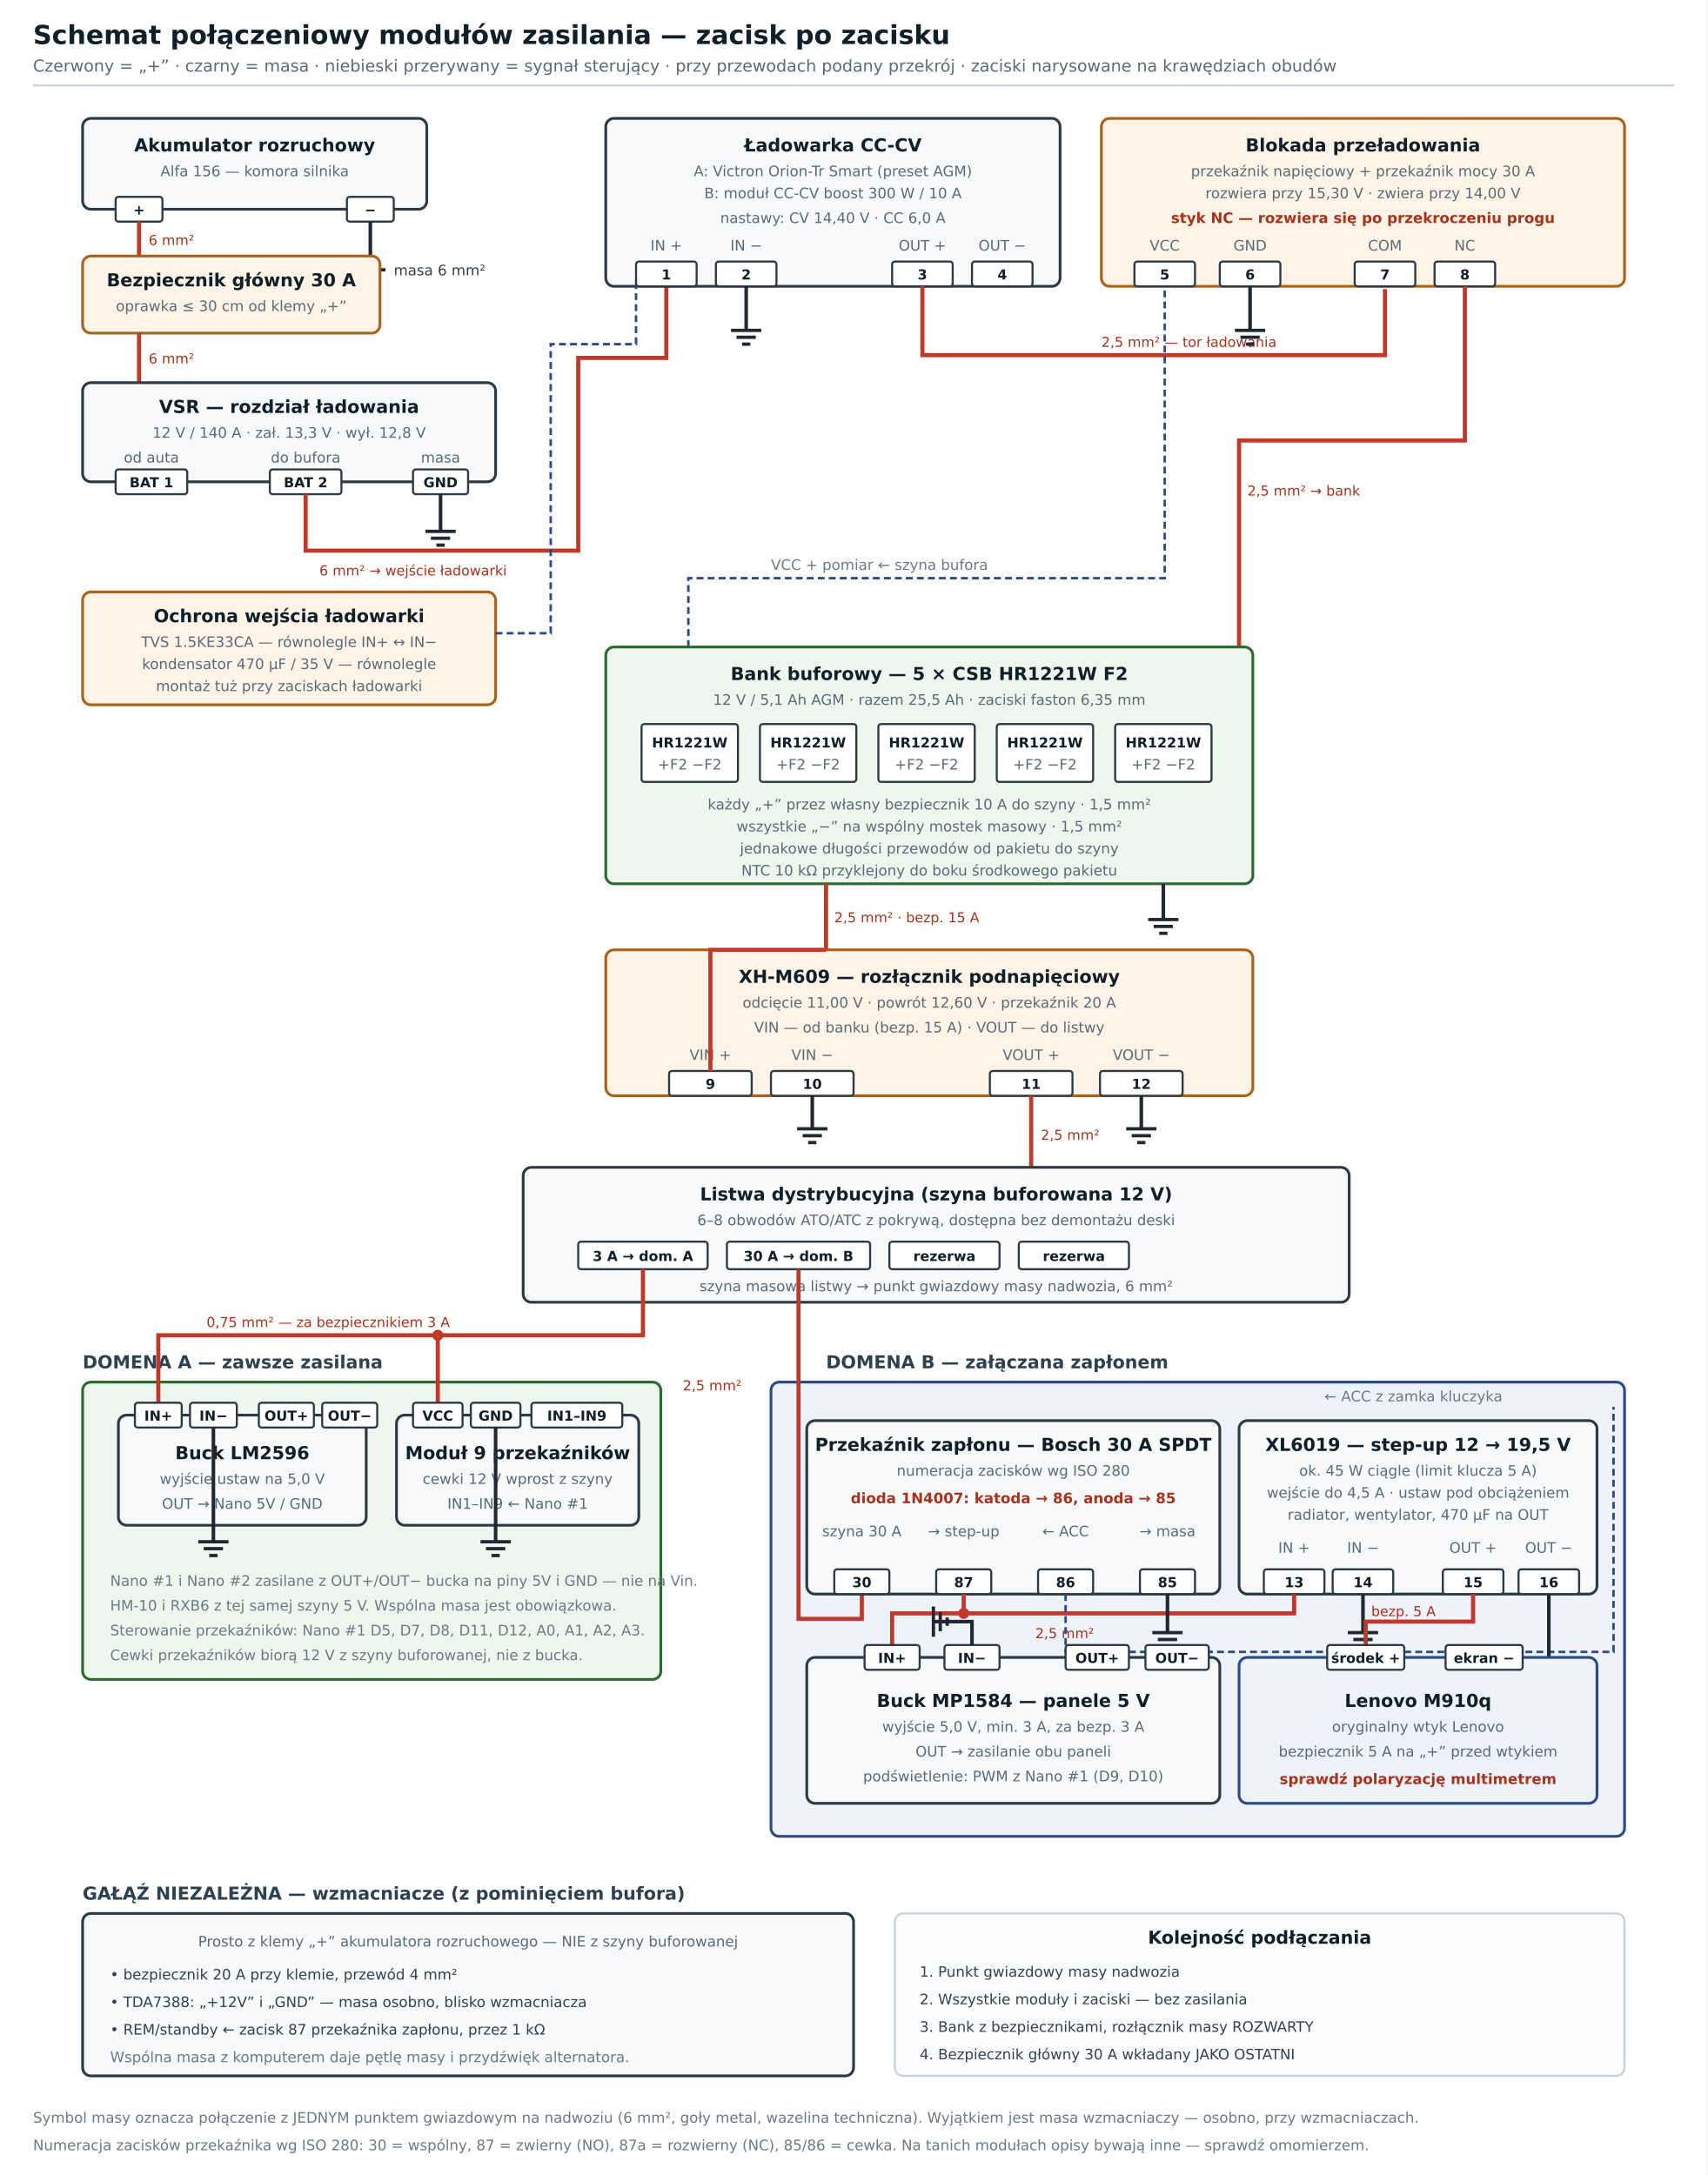
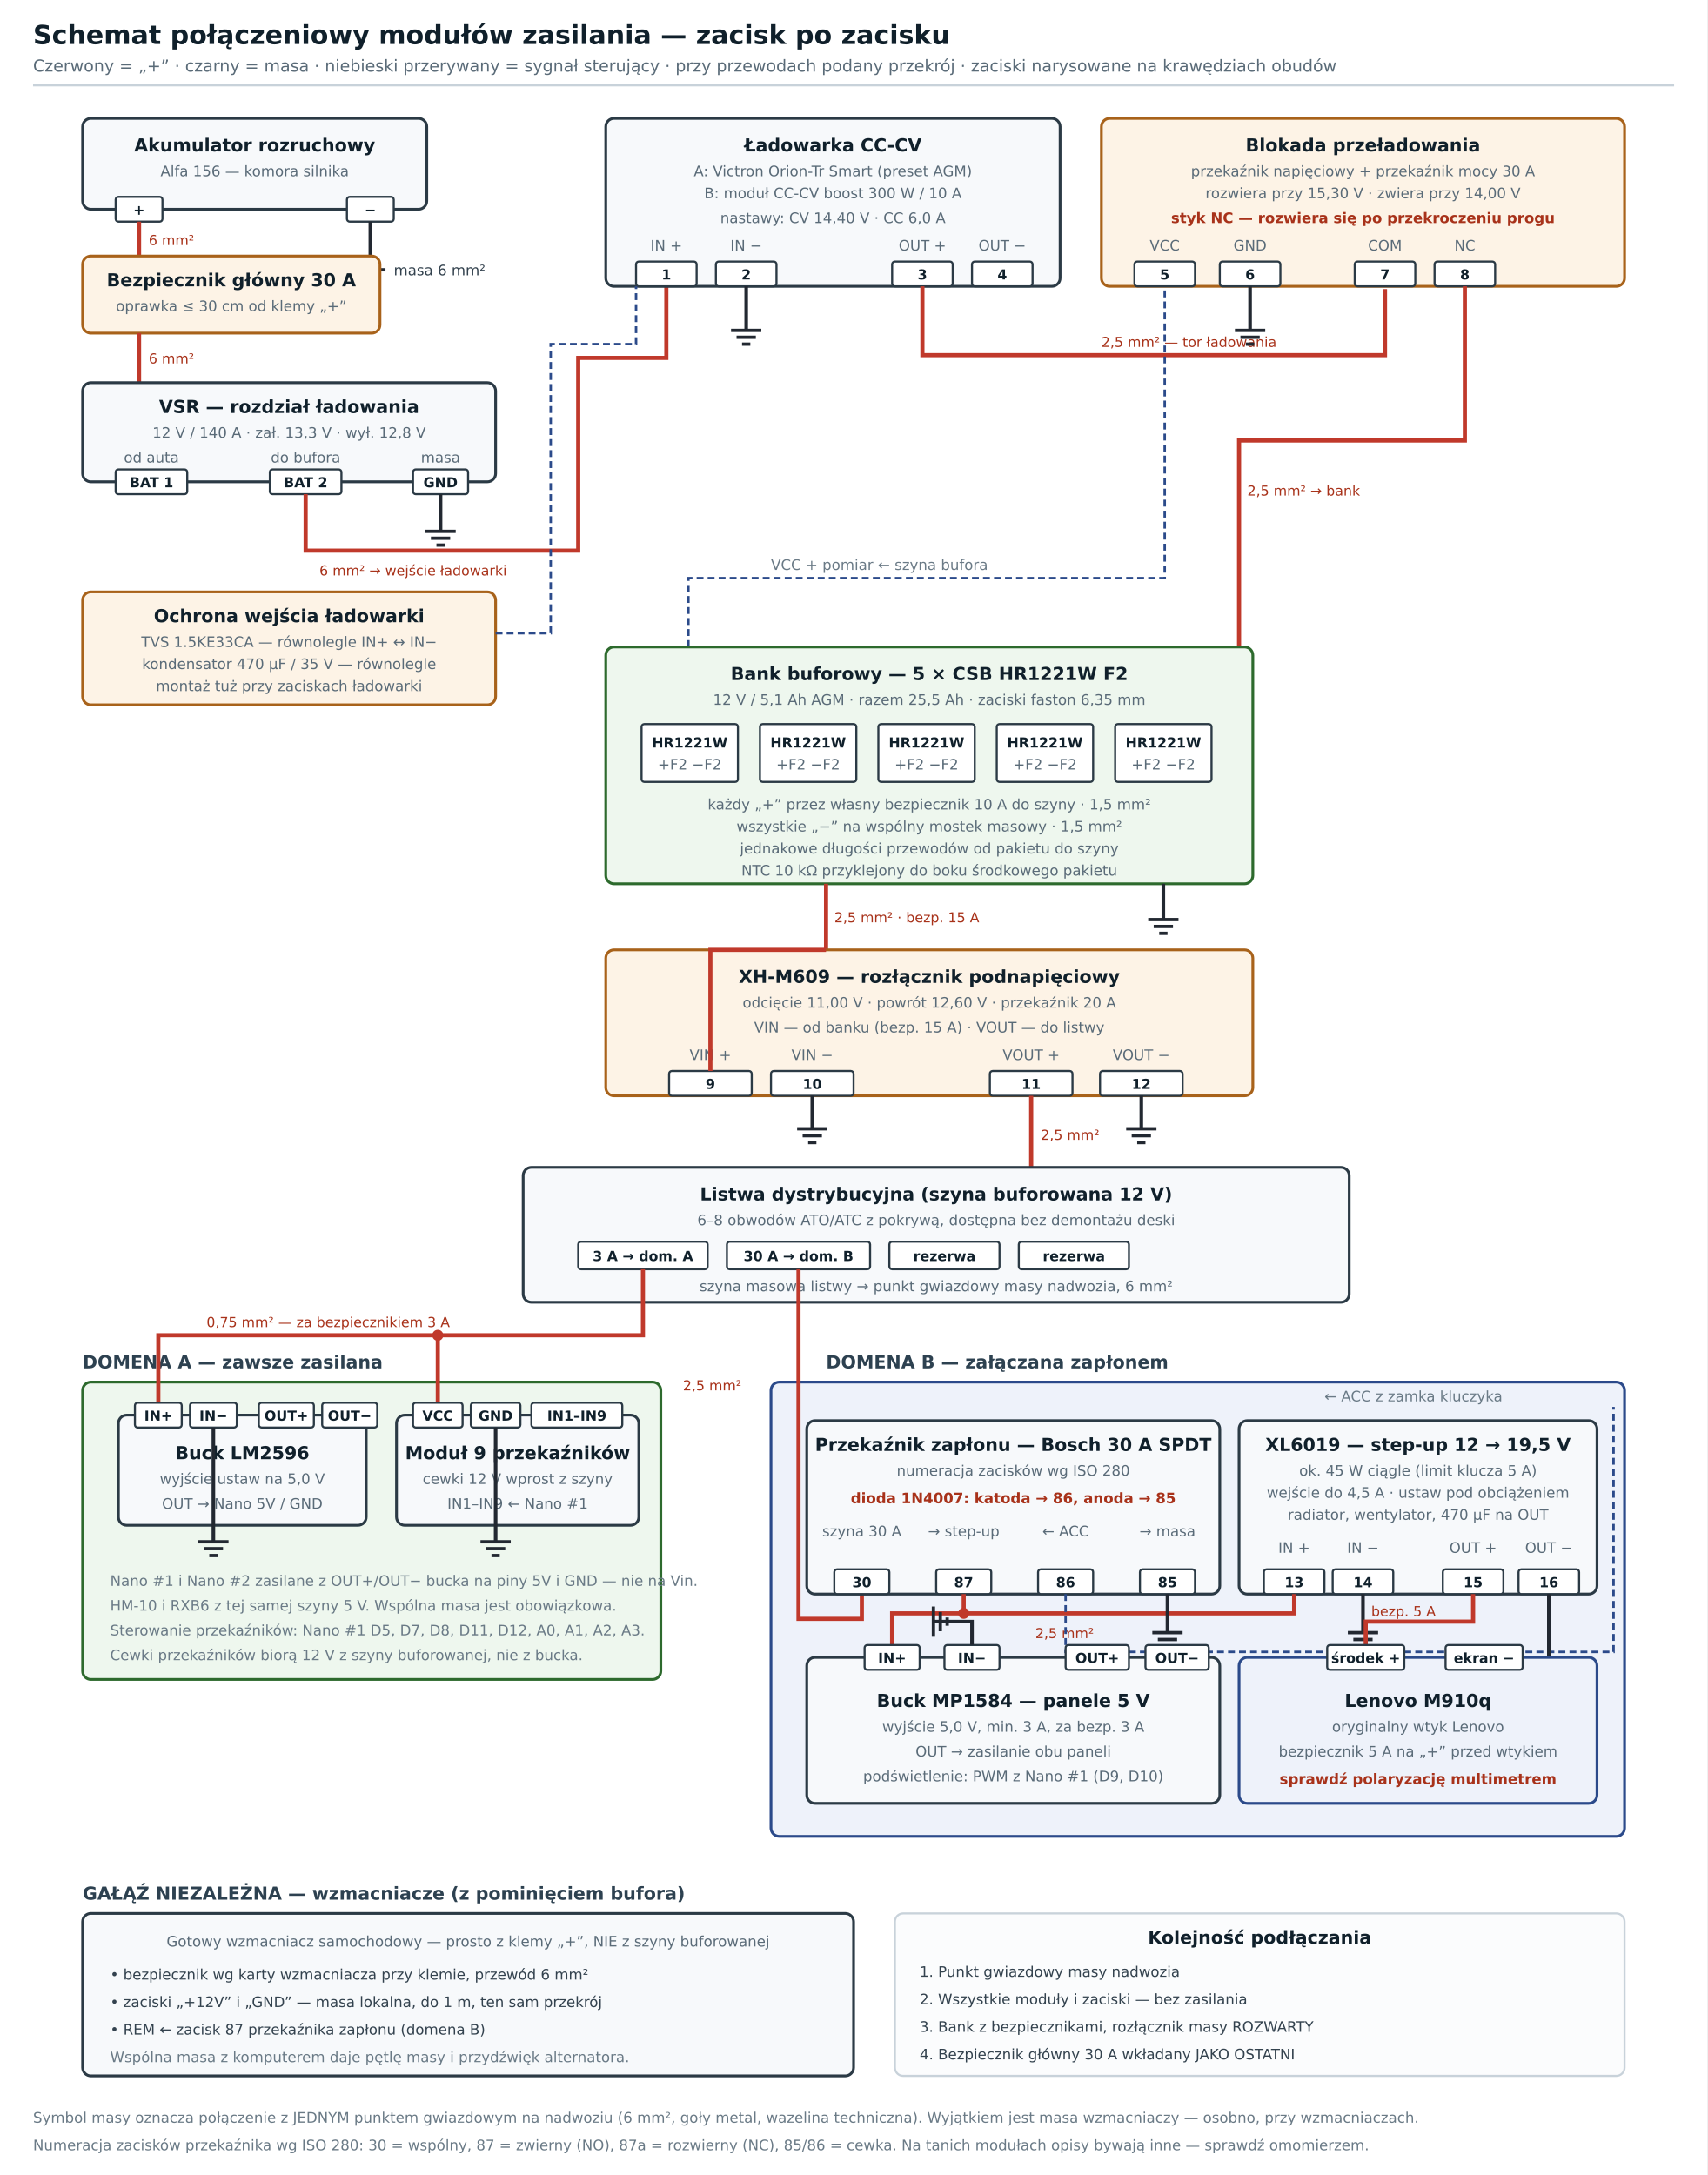
<svg xmlns="http://www.w3.org/2000/svg" width="1240" height="1580" viewBox="0 0 1240 1580" font-family="DejaVu Sans, Verdana, sans-serif">
  <style>
    .bg    { fill: #ffffff; }
    .mod   { fill: #f7f9fb; stroke: #2b3a45; stroke-width: 2; rx: 6; }
    .modP  { fill: #fdf3e6; stroke: #a8621a; stroke-width: 2; rx: 6; }
    .modA  { fill: #eef7ee; stroke: #2d6a2d; stroke-width: 2; rx: 6; }
    .modB  { fill: #eef2fa; stroke: #2b4a8a; stroke-width: 2; rx: 6; }
    .term  { fill: #ffffff; stroke: #2b3a45; stroke-width: 1.5; rx: 2; }
    .plus  { stroke: #c0392b; stroke-width: 3; fill: none; }
    .minus { stroke: #222831; stroke-width: 2.6; fill: none; }
    .sig   { stroke: #2b4a8a; stroke-width: 1.8; fill: none; stroke-dasharray: 5 3; }
    .ttl   { font-size: 19px; font-weight: bold; fill: #10202b; }
    .sub   { font-size: 12px; fill: #5a6b78; }
    .mt    { font-size: 13px; font-weight: bold; fill: #10202b; text-anchor: middle; }
    .ms    { font-size: 10.5px; fill: #5a6b78; text-anchor: middle; }
    .tp    { font-size: 10px; font-weight: bold; fill: #10202b; text-anchor: middle; }
    .wl    { font-size: 10px; fill: #a8321a; }
    .wn    { font-size: 10.5px; fill: #33424e; }
    .note  { font-size: 10.5px; fill: #6a7a86; }
    .warn  { font-size: 10.5px; font-weight: bold; fill: #a8321a; text-anchor: middle; }
    .sec   { font-size: 13px; font-weight: bold; fill: #2d4150; }
  </style>
  <defs>
    <g id="gnd">
      <path stroke="#222831" stroke-width="2.4" fill="none" d="M-11 0 L11 0" />
      <path stroke="#222831" stroke-width="2.4" fill="none" d="M-7 5 L7 5" />
      <path stroke="#222831" stroke-width="2.4" fill="none" d="M-3 10 L3 10" />
    </g>
  </defs>
  <rect class="bg" x="0" y="0" width="1240" height="1580" />
  <text class="ttl" x="24" y="32">Schemat połączeniowy modułów zasilania — zacisk po zacisku</text>
  <text class="sub" x="24" y="52">Czerwony = „+” · czarny = masa · niebieski przerywany = sygnał sterujący · przy przewodach podany przekrój · zaciski narysowane na krawędziach obudów</text>
  <line x1="24" y1="62" x2="1216" y2="62" stroke="#c8d2da" stroke-width="1.5" />
  <rect class="mod" x="60" y="86" width="250" height="66" />
  <text class="mt" x="185" y="110">Akumulator rozruchowy</text>
  <text class="ms" x="185" y="128">Alfa 156 — komora silnika</text>
  <rect class="term" x="84" y="143" width="34" height="18" />
  <text class="tp" x="101" y="156">+</text>
  <rect class="term" x="252" y="143" width="34" height="18" />
  <text class="tp" x="269" y="156">−</text>
  <path class="plus" d="M101 161 L101 186" />
  <text class="wl" x="108" y="178">6 mm²</text>
  <path class="minus" d="M269 161 L269 196" />
  <use href="#gnd" x="269" y="196" />
  <text class="wn" x="286" y="200">masa 6 mm²</text>
  <rect class="modP" x="60" y="186" width="216" height="56" />
  <text class="mt" x="168" y="208">Bezpiecznik główny 30 A</text>
  <text class="ms" x="168" y="226">oprawka ≤ 30 cm od klemy „+”</text>
  <path class="plus" d="M101 242 L101 278" />
  <text class="wl" x="108" y="264">6 mm²</text>
  <rect class="mod" x="60" y="278" width="300" height="72" />
  <text class="mt" x="210" y="300">VSR — rozdział ładowania</text>
  <text class="ms" x="210" y="318">12 V / 140 A · zał. 13,3 V · wył. 12,8 V</text>
  <text class="ms" x="110" y="336">od auta</text>
  <text class="ms" x="222" y="336">do bufora</text>
  <text class="ms" x="320" y="336">masa</text>
  <rect class="term" x="84" y="341" width="52" height="18" />
  <text class="tp" x="110" y="354">BAT 1</text>
  <rect class="term" x="196" y="341" width="52" height="18" />
  <text class="tp" x="222" y="354">BAT 2</text>
  <rect class="term" x="300" y="341" width="40" height="18" />
  <text class="tp" x="320" y="354">GND</text>
  <path class="minus" d="M320 359 L320 386" />
  <use href="#gnd" x="320" y="386" />
  <path class="plus" d="M222 359 L222 400 L420 400 L420 260 L484 260 L484 208" />
  <text class="wl" x="232" y="418">6 mm² → wejście ładowarki</text>
  <rect class="mod" x="440" y="86" width="330" height="122" />
  <text class="mt" x="605" y="110">Ładowarka CC-CV</text>
  <text class="ms" x="605" y="128">A: Victron Orion-Tr Smart (preset AGM)</text>
  <text class="ms" x="605" y="144">B: moduł CC-CV boost 300 W / 10 A</text>
  <text class="ms" x="605" y="162">nastawy: CV 14,40 V · CC 6,0 A</text>
  <text class="ms" x="484" y="182">IN +</text>
  <text class="ms" x="542" y="182">IN −</text>
  <text class="ms" x="670" y="182">OUT +</text>
  <text class="ms" x="728" y="182">OUT −</text>
  <rect class="term" x="462" y="190" width="44" height="18" />
  <text class="tp" x="484" y="203">1</text>
  <rect class="term" x="520" y="190" width="44" height="18" />
  <text class="tp" x="542" y="203">2</text>
  <rect class="term" x="648" y="190" width="44" height="18" />
  <text class="tp" x="670" y="203">3</text>
  <rect class="term" x="706" y="190" width="44" height="18" />
  <text class="tp" x="728" y="203">4</text>
  <path class="minus" d="M542 208 L542 240" />
  <use href="#gnd" x="542" y="240" />
  <rect class="modP" x="60" y="430" width="300" height="82" />
  <text class="mt" x="210" y="452">Ochrona wejścia ładowarki</text>
  <text class="ms" x="210" y="470">TVS 1.5KE33CA — równolegle IN+ ↔ IN−</text>
  <text class="ms" x="210" y="486">kondensator 470 µF / 35 V — równolegle</text>
  <text class="ms" x="210" y="502">montaż tuż przy zaciskach ładowarki</text>
  <path class="sig" d="M360 460 L400 460 L400 250 L462 250 L462 208" />
  <path class="plus" d="M670 208 L670 258 L1006 258 L1006 210" />
  <text class="wl" x="800" y="252">2,5 mm² — tor ładowania</text>
  <rect class="modP" x="800" y="86" width="380" height="122" />
  <text class="mt" x="990" y="110">Blokada przeładowania</text>
  <text class="ms" x="990" y="128">przekaźnik napięciowy + przekaźnik mocy 30 A</text>
  <text class="ms" x="990" y="144">rozwiera przy 15,30 V · zwiera przy 14,00 V</text>
  <text class="warn" x="990" y="162">styk NC — rozwiera się po przekroczeniu progu</text>
  <text class="ms" x="846" y="182">VCC</text>
  <text class="ms" x="908" y="182">GND</text>
  <text class="ms" x="1006" y="182">COM</text>
  <text class="ms" x="1064" y="182">NC</text>
  <rect class="term" x="824" y="190" width="44" height="18" />
  <text class="tp" x="846" y="203">5</text>
  <rect class="term" x="886" y="190" width="44" height="18" />
  <text class="tp" x="908" y="203">6</text>
  <rect class="term" x="984" y="190" width="44" height="18" />
  <text class="tp" x="1006" y="203">7</text>
  <rect class="term" x="1042" y="190" width="44" height="18" />
  <text class="tp" x="1064" y="203">8</text>
  <path class="minus" d="M908 208 L908 240" />
  <use href="#gnd" x="908" y="240" />
  <path class="sig" d="M500 470 L500 420 L846 420 L846 208" />
  <text class="note" x="560" y="414">VCC + pomiar ← szyna bufora</text>
  <path class="plus" d="M1064 208 L1064 320 L900 320 L900 470" />
  <text class="wl" x="906" y="360">2,5 mm² → bank</text>
  <rect class="modA" x="440" y="470" width="470" height="172" />
  <text class="mt" x="675" y="494">Bank buforowy — 5 × CSB HR1221W F2</text>
  <text class="ms" x="675" y="512">12 V / 5,1 Ah AGM · razem 25,5 Ah · zaciski faston 6,35 mm</text>
  <g>
    <rect class="term" x="466" y="526" width="70" height="42" />
    <text class="tp" x="501" y="543">HR1221W</text>
    <text class="ms" x="501" y="559">+F2  −F2</text>
    <rect class="term" x="552" y="526" width="70" height="42" />
    <text class="tp" x="587" y="543">HR1221W</text>
    <text class="ms" x="587" y="559">+F2  −F2</text>
    <rect class="term" x="638" y="526" width="70" height="42" />
    <text class="tp" x="673" y="543">HR1221W</text>
    <text class="ms" x="673" y="559">+F2  −F2</text>
    <rect class="term" x="724" y="526" width="70" height="42" />
    <text class="tp" x="759" y="543">HR1221W</text>
    <text class="ms" x="759" y="559">+F2  −F2</text>
    <rect class="term" x="810" y="526" width="70" height="42" />
    <text class="tp" x="845" y="543">HR1221W</text>
    <text class="ms" x="845" y="559">+F2  −F2</text>
  </g>
  <text class="ms" x="675" y="588">każdy „+” przez własny bezpiecznik 10 A do szyny · 1,5 mm²</text>
  <text class="ms" x="675" y="604">wszystkie „−” na wspólny mostek masowy · 1,5 mm²</text>
  <text class="ms" x="675" y="620">jednakowe długości przewodów od pakietu do szyny</text>
  <text class="ms" x="675" y="636">NTC 10 kΩ przyklejony do boku środkowego pakietu</text>
  <path class="plus" d="M600 642 L600 690" />
  <text class="wl" x="606" y="670">2,5 mm² · bezp. 15 A</text>
  <path class="minus" d="M845 642 L845 668" />
  <use href="#gnd" x="845" y="668" />
  <rect class="modP" x="440" y="690" width="470" height="106" />
  <text class="mt" x="675" y="714">XH-M609 — rozłącznik podnapięciowy</text>
  <text class="ms" x="675" y="732">odcięcie 11,00 V · powrót 12,60 V · przekaźnik 20 A</text>
  <text class="ms" x="675" y="750">VIN — od banku (bezp. 15 A) · VOUT — do listwy</text>
  <text class="ms" x="516" y="770">VIN +</text>
  <text class="ms" x="590" y="770">VIN −</text>
  <text class="ms" x="749" y="770">VOUT +</text>
  <text class="ms" x="829" y="770">VOUT −</text>
  <rect class="term" x="486" y="778" width="60" height="18" />
  <text class="tp" x="516" y="791">9</text>
  <rect class="term" x="560" y="778" width="60" height="18" />
  <text class="tp" x="590" y="791">10</text>
  <rect class="term" x="719" y="778" width="60" height="18" />
  <text class="tp" x="749" y="791">11</text>
  <rect class="term" x="799" y="778" width="60" height="18" />
  <text class="tp" x="829" y="791">12</text>
  <path class="plus" d="M600 690 L516 690 L516 778" />
  <path class="minus" d="M590 796 L590 820" />
  <use href="#gnd" x="590" y="820" />
  <path class="minus" d="M829 796 L829 820" />
  <use href="#gnd" x="829" y="820" />
  <path class="plus" d="M749 796 L749 848" />
  <text class="wl" x="756" y="828">2,5 mm²</text>
  <rect class="mod" x="380" y="848" width="600" height="98" />
  <text class="mt" x="680" y="872">Listwa dystrybucyjna (szyna buforowana 12 V)</text>
  <text class="ms" x="680" y="890">6–8 obwodów ATO/ATC z pokrywą, dostępna bez demontażu deski</text>
  <rect class="term" x="420" y="902" width="94" height="20" />
  <text class="tp" x="467" y="916">3 A → dom. A</text>
  <rect class="term" x="528" y="902" width="104" height="20" />
  <text class="tp" x="580" y="916">30 A → dom. B</text>
  <rect class="term" x="646" y="902" width="80" height="20" />
  <text class="tp" x="686" y="916">rezerwa</text>
  <rect class="term" x="740" y="902" width="80" height="20" />
  <text class="tp" x="780" y="916">rezerwa</text>
  <text class="ms" x="680" y="938">szyna masowa listwy → punkt gwiazdowy masy nadwozia, 6 mm²</text>
  <text class="sec" x="60" y="994">DOMENA A — zawsze zasilana</text>
  <rect class="modA" x="60" y="1004" width="420" height="216" />
  <path class="plus" d="M467 922 L467 970 L115 970 L115 1019" />
  <text class="wl" x="150" y="964">0,75 mm² — za bezpiecznikiem 3 A</text>
  <path class="plus" d="M318 970 L318 1019" />
  <circle cx="318" cy="970" r="4" fill="#c0392b" />
  <rect class="mod" x="86" y="1028" width="180" height="80" />
  <rect class="term" x="98" y="1019" width="34" height="18" />
  <text class="tp" x="115" y="1032">IN+</text>
  <rect class="term" x="138" y="1019" width="34" height="18" />
  <text class="tp" x="155" y="1032">IN−</text>
  <rect class="term" x="188" y="1019" width="40" height="18" />
  <text class="tp" x="208" y="1032">OUT+</text>
  <rect class="term" x="234" y="1019" width="40" height="18" />
  <text class="tp" x="254" y="1032">OUT−</text>
  <text class="mt" x="176" y="1060">Buck LM2596</text>
  <text class="ms" x="176" y="1078">wyjście ustaw na 5,0 V</text>
  <text class="ms" x="176" y="1096">OUT → Nano 5V / GND</text>
  <rect class="mod" x="288" y="1028" width="176" height="80" />
  <rect class="term" x="300" y="1019" width="36" height="18" />
  <text class="tp" x="318" y="1032">VCC</text>
  <rect class="term" x="342" y="1019" width="36" height="18" />
  <text class="tp" x="360" y="1032">GND</text>
  <rect class="term" x="386" y="1019" width="66" height="18" />
  <text class="tp" x="419" y="1032">IN1–IN9</text>
  <text class="mt" x="376" y="1060">Moduł 9 przekaźników</text>
  <text class="ms" x="376" y="1078">cewki 12 V wprost z szyny</text>
  <text class="ms" x="376" y="1096">IN1–IN9 ← Nano #1</text>
  <path class="minus" d="M155 1037 L155 1120" />
  <use href="#gnd" x="155" y="1120" />
  <path class="minus" d="M360 1037 L360 1120" />
  <use href="#gnd" x="360" y="1120" />
  <text class="note" x="80" y="1152">Nano #1 i Nano #2 zasilane z OUT+/OUT− bucka na piny 5V i GND — nie na Vin.</text>
  <text class="note" x="80" y="1170">HM-10 i RXB6 z tej samej szyny 5 V. Wspólna masa jest obowiązkowa.</text>
  <text class="note" x="80" y="1188">Sterowanie przekaźników: Nano #1 D5, D7, D8, D11, D12, A0, A1, A2, A3.</text>
  <text class="note" x="80" y="1206">Cewki przekaźników biorą 12 V z szyny buforowanej, nie z bucka.</text>
  <text class="sec" x="600" y="994">DOMENA B — załączana zapłonem</text>
  <rect class="modB" x="560" y="1004" width="620" height="330" />
  <path class="plus" d="M580 922 L580 1176 L626 1176 L626 1158" />
  <text class="wl" x="496" y="1010">2,5 mm²</text>
  <rect class="mod" x="586" y="1032" width="300" height="126" />
  <text class="mt" x="736" y="1054">Przekaźnik zapłonu — Bosch 30 A SPDT</text>
  <text class="ms" x="736" y="1072">numeracja zacisków wg ISO 280</text>
  <text class="warn" x="736" y="1092">dioda 1N4007: katoda → 86, anoda → 85</text>
  <text class="ms" x="626" y="1116">szyna 30 A</text>
  <text class="ms" x="700" y="1116">→ step-up</text>
  <text class="ms" x="774" y="1116">← ACC</text>
  <text class="ms" x="848" y="1116">→ masa</text>
  <rect class="term" x="606" y="1140" width="40" height="18" />
  <text class="tp" x="626" y="1153">30</text>
  <rect class="term" x="680" y="1140" width="40" height="18" />
  <text class="tp" x="700" y="1153">87</text>
  <rect class="term" x="754" y="1140" width="40" height="18" />
  <text class="tp" x="774" y="1153">86</text>
  <rect class="term" x="828" y="1140" width="40" height="18" />
  <text class="tp" x="848" y="1153">85</text>
  <rect class="mod" x="900" y="1032" width="260" height="126" />
  <text class="mt" x="1030" y="1054">XL6019 — step-up 12 → 19,5 V</text>
  <text class="ms" x="1030" y="1072">ok. 45 W ciągle (limit klucza 5 A)</text>
  <text class="ms" x="1030" y="1088">wejście do 4,5 A · ustaw pod obciążeniem</text>
  <text class="ms" x="1030" y="1104">radiator, wentylator, 470 µF na OUT</text>
  <text class="ms" x="940" y="1128">IN +</text>
  <text class="ms" x="990" y="1128">IN −</text>
  <text class="ms" x="1070" y="1128">OUT +</text>
  <text class="ms" x="1125" y="1128">OUT −</text>
  <rect class="term" x="918" y="1140" width="44" height="18" />
  <text class="tp" x="940" y="1153">13</text>
  <rect class="term" x="968" y="1140" width="44" height="18" />
  <text class="tp" x="990" y="1153">14</text>
  <rect class="term" x="1048" y="1140" width="44" height="18" />
  <text class="tp" x="1070" y="1153">15</text>
  <rect class="term" x="1103" y="1140" width="44" height="18" />
  <text class="tp" x="1125" y="1153">16</text>
  <path class="plus" d="M700 1158 L700 1172 L940 1172 L940 1158" />
  <circle cx="700" cy="1172" r="4" fill="#c0392b" />
  <path class="plus" d="M700 1172 L648 1172 L648 1195" />
  <text class="wl" x="752" y="1190">2,5 mm²</text>
  <path class="minus" d="M848 1158 L848 1186" />
  <use href="#gnd" x="848" y="1186" />
  <path class="minus" d="M990 1158 L990 1186" />
  <use href="#gnd" x="990" y="1186" />
  <path class="sig" d="M774 1158 L774 1200 L1172 1200 L1172 1022" />
  <text class="note" x="962" y="1018">← ACC z zamka kluczyka</text>
  <path class="plus" d="M1070 1158 L1070 1178 L992 1178 L992 1195" />
  <text class="wl" x="996" y="1174">bezp. 5 A</text>
  <path class="minus" d="M1125 1158 L1125 1214 L1078 1214 L1078 1195" />
  <rect class="mod" x="586" y="1204" width="300" height="106" />
  <rect class="term" x="628" y="1195" width="40" height="18" />
  <text class="tp" x="648" y="1208">IN+</text>
  <rect class="term" x="686" y="1195" width="40" height="18" />
  <text class="tp" x="706" y="1208">IN−</text>
  <rect class="term" x="774" y="1195" width="46" height="18" />
  <text class="tp" x="797" y="1208">OUT+</text>
  <rect class="term" x="832" y="1195" width="46" height="18" />
  <text class="tp" x="855" y="1208">OUT−</text>
  <text class="mt" x="736" y="1240">Buck MP1584 — panele 5 V</text>
  <text class="ms" x="736" y="1258">wyjście 5,0 V, min. 3 A, za bezp. 3 A</text>
  <text class="ms" x="736" y="1276">OUT → zasilanie obu paneli</text>
  <text class="ms" x="736" y="1294">podświetlenie: PWM z Nano #1 (D9, D10)</text>
  <path class="minus" d="M706 1195 L706 1178 L678 1178" />
  <use href="#gnd" x="678" y="1178" transform="rotate(-90 678 1178)" />
  <rect class="modB" x="900" y="1204" width="260" height="106" />
  <rect class="term" x="964" y="1195" width="56" height="18" />
  <text class="tp" x="992" y="1208">środek +</text>
  <rect class="term" x="1050" y="1195" width="56" height="18" />
  <text class="tp" x="1078" y="1208">ekran −</text>
  <text class="mt" x="1030" y="1240">Lenovo M910q</text>
  <text class="ms" x="1030" y="1258">oryginalny wtyk Lenovo</text>
  <text class="ms" x="1030" y="1276">bezpiecznik 5 A na „+” przed wtykiem</text>
  <text class="warn" x="1030" y="1296">sprawdź polaryzację multimetrem</text>
  <text class="sec" x="60" y="1380">GAŁĄŹ NIEZALEŻNA — wzmacniacze (z pominięciem bufora)</text>
  <rect class="mod" x="60" y="1390" width="560" height="118" />
-   <text class="ms" x="340" y="1414">Prosto z klemy „+” akumulatora rozruchowego — NIE z szyny buforowanej</text>
-   <text class="wn" x="80" y="1438">• bezpiecznik 20 A przy klemie, przewód 4 mm²</text>
-   <text class="wn" x="80" y="1458">• TDA7388: „+12V” i „GND” — masa osobno, blisko wzmacniacza</text>
-   <text class="wn" x="80" y="1478">• REM/standby ← zacisk 87 przekaźnika zapłonu, przez 1 kΩ</text>
+   <text class="ms" x="340" y="1414">Gotowy wzmacniacz samochodowy — prosto z klemy „+”, NIE z szyny buforowanej</text>
+   <text class="wn" x="80" y="1438">• bezpiecznik wg karty wzmacniacza przy klemie, przewód 6 mm²</text>
+   <text class="wn" x="80" y="1458">• zaciski „+12V” i „GND” — masa lokalna, do 1 m, ten sam przekrój</text>
+   <text class="wn" x="80" y="1478">• REM ← zacisk 87 przekaźnika zapłonu (domena B)</text>
  <text class="note" x="80" y="1498">Wspólna masa z komputerem daje pętlę masy i przydźwięk alternatora.</text>
  <rect x="650" y="1390" width="530" height="118" fill="#fbfcfd" stroke="#c8d2da" stroke-width="1.5" rx="6" />
  <text class="mt" x="915" y="1412">Kolejność podłączania</text>
  <text class="wn" x="668" y="1436">1. Punkt gwiazdowy masy nadwozia</text>
  <text class="wn" x="668" y="1456">2. Wszystkie moduły i zaciski — bez zasilania</text>
  <text class="wn" x="668" y="1476">3. Bank z bezpiecznikami, rozłącznik masy ROZWARTY</text>
  <text class="wn" x="668" y="1496">4. Bezpiecznik główny 30 A wkładany JAKO OSTATNI</text>
  <text class="note" x="24" y="1542">Symbol masy oznacza połączenie z JEDNYM punktem gwiazdowym na nadwoziu (6 mm², goły metal, wazelina techniczna). Wyjątkiem jest masa wzmacniaczy — osobno, przy wzmacniaczach.</text>
  <text class="note" x="24" y="1562">Numeracja zacisków przekaźnika wg ISO 280: 30 = wspólny, 87 = zwierny (NO), 87a = rozwierny (NC), 85/86 = cewka. Na tanich modułach opisy bywają inne — sprawdź omomierzem.</text>
</svg>
